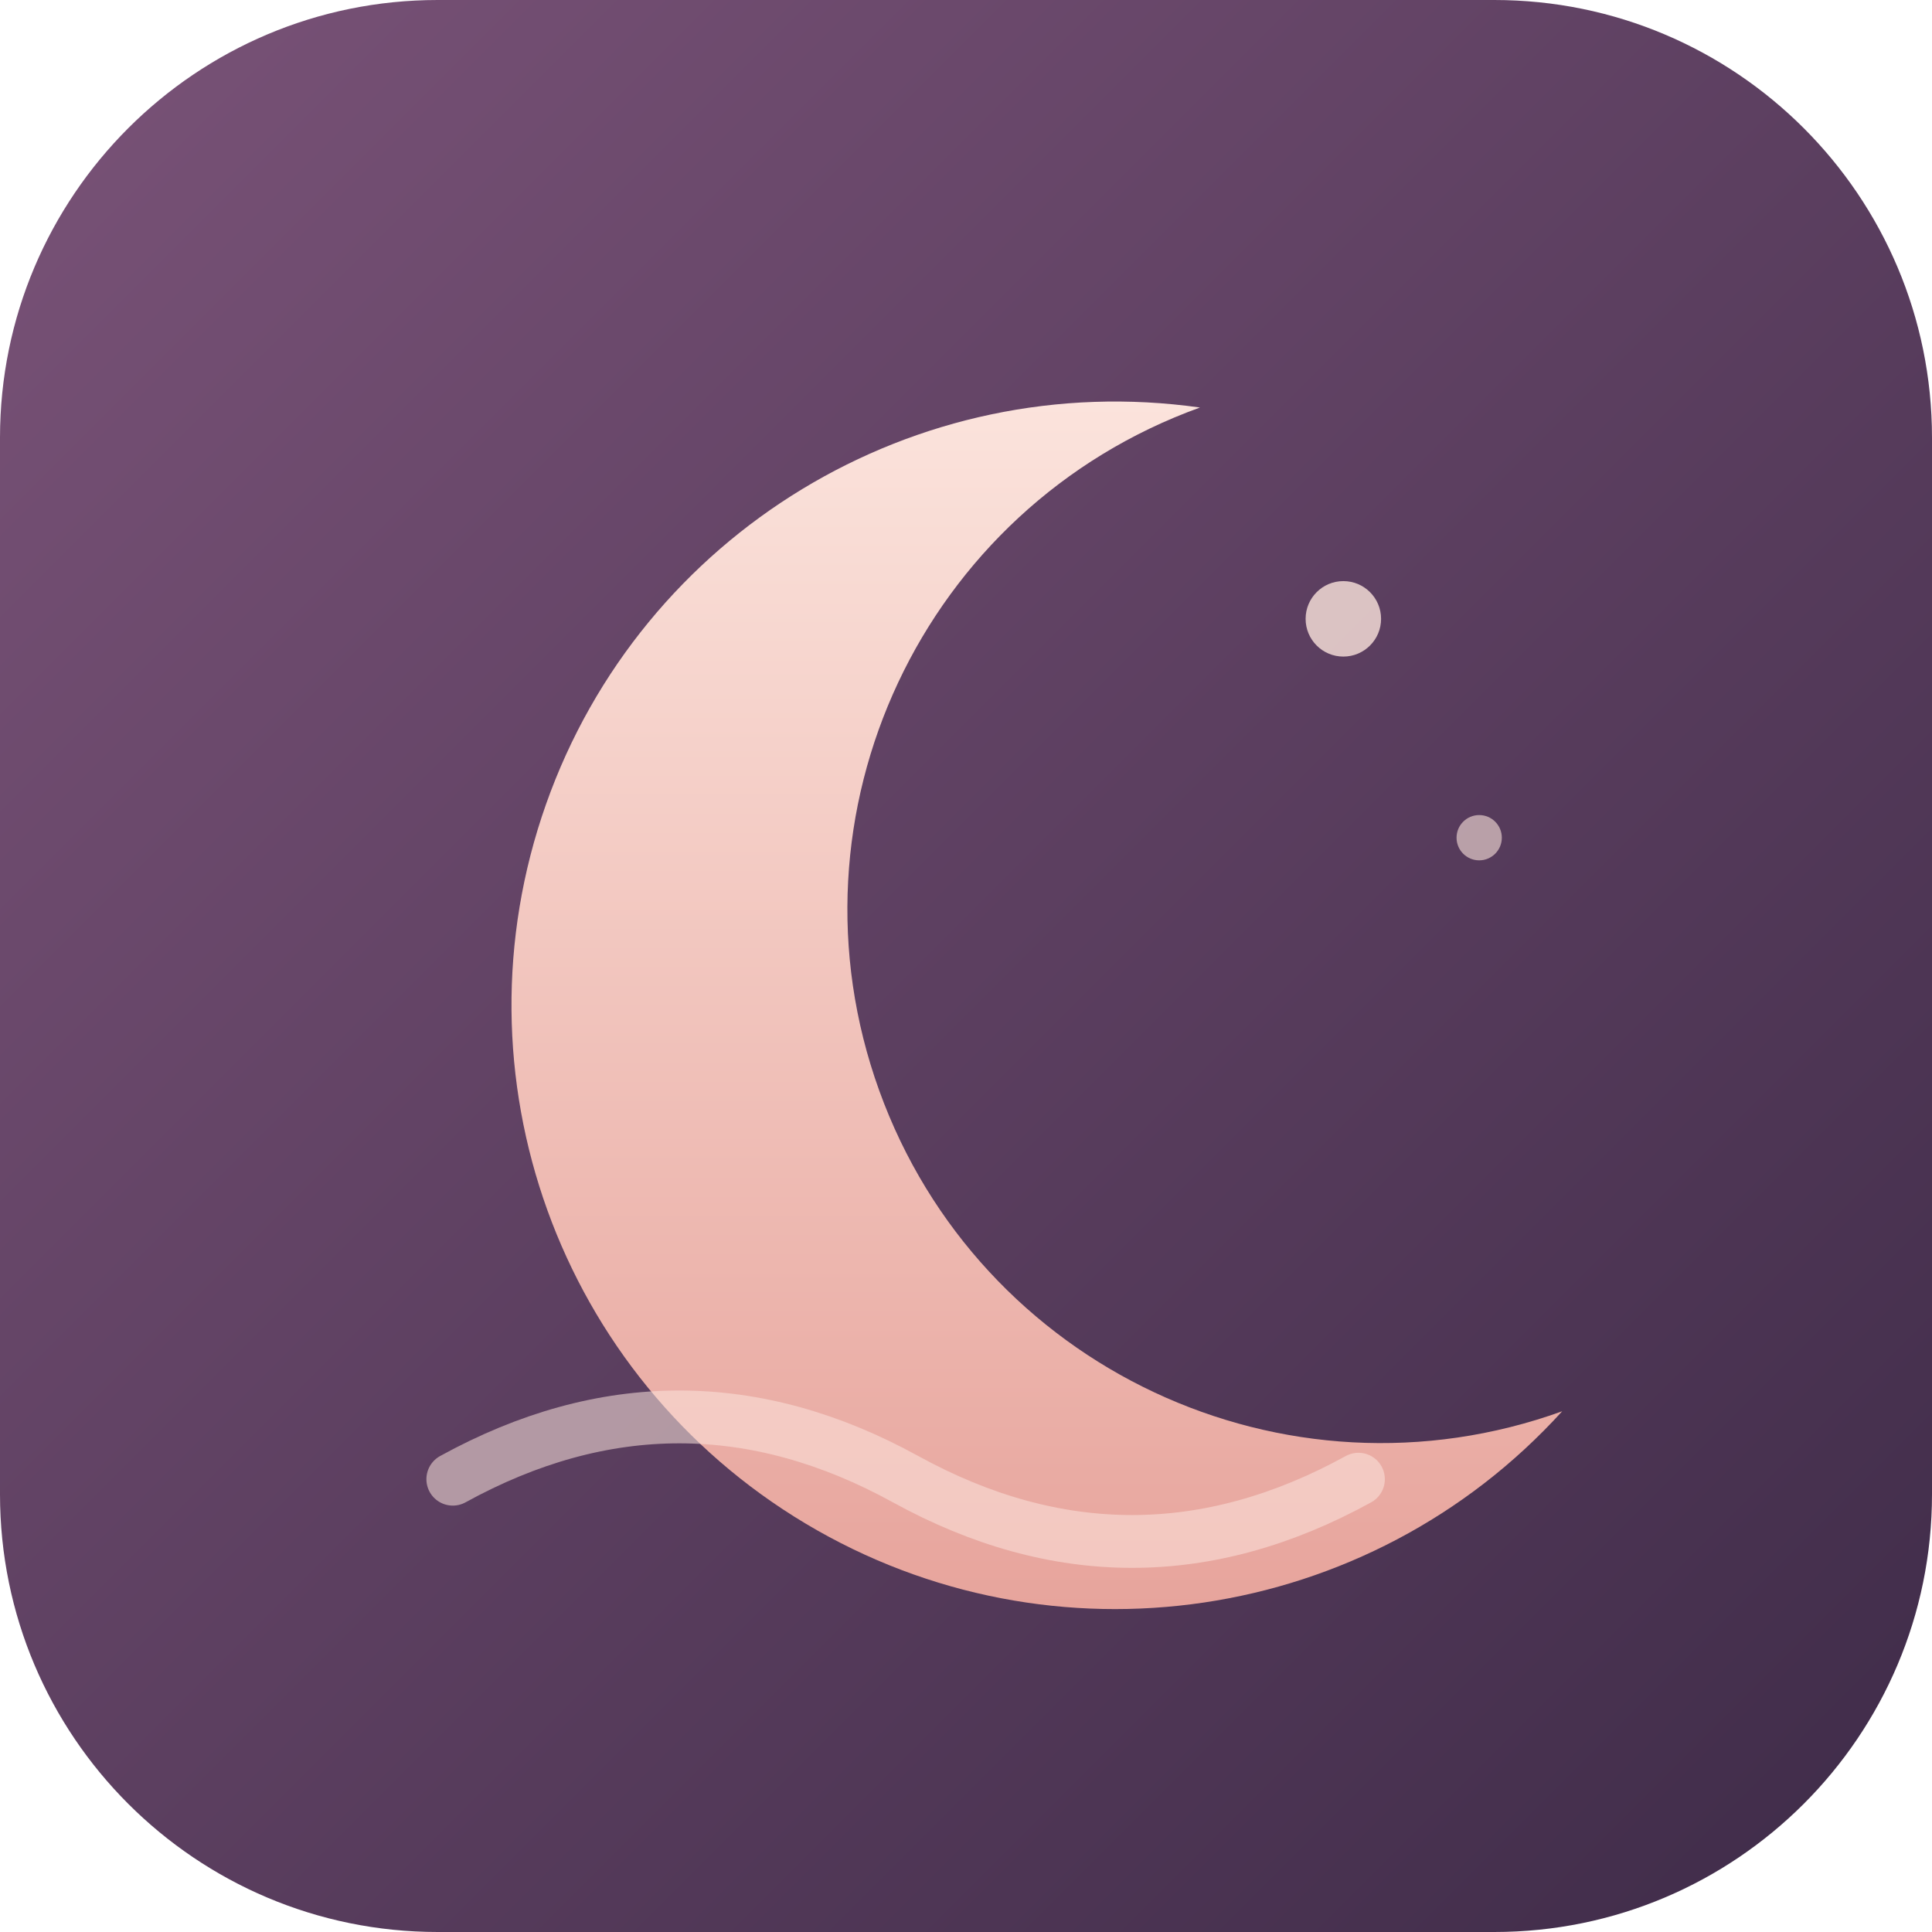
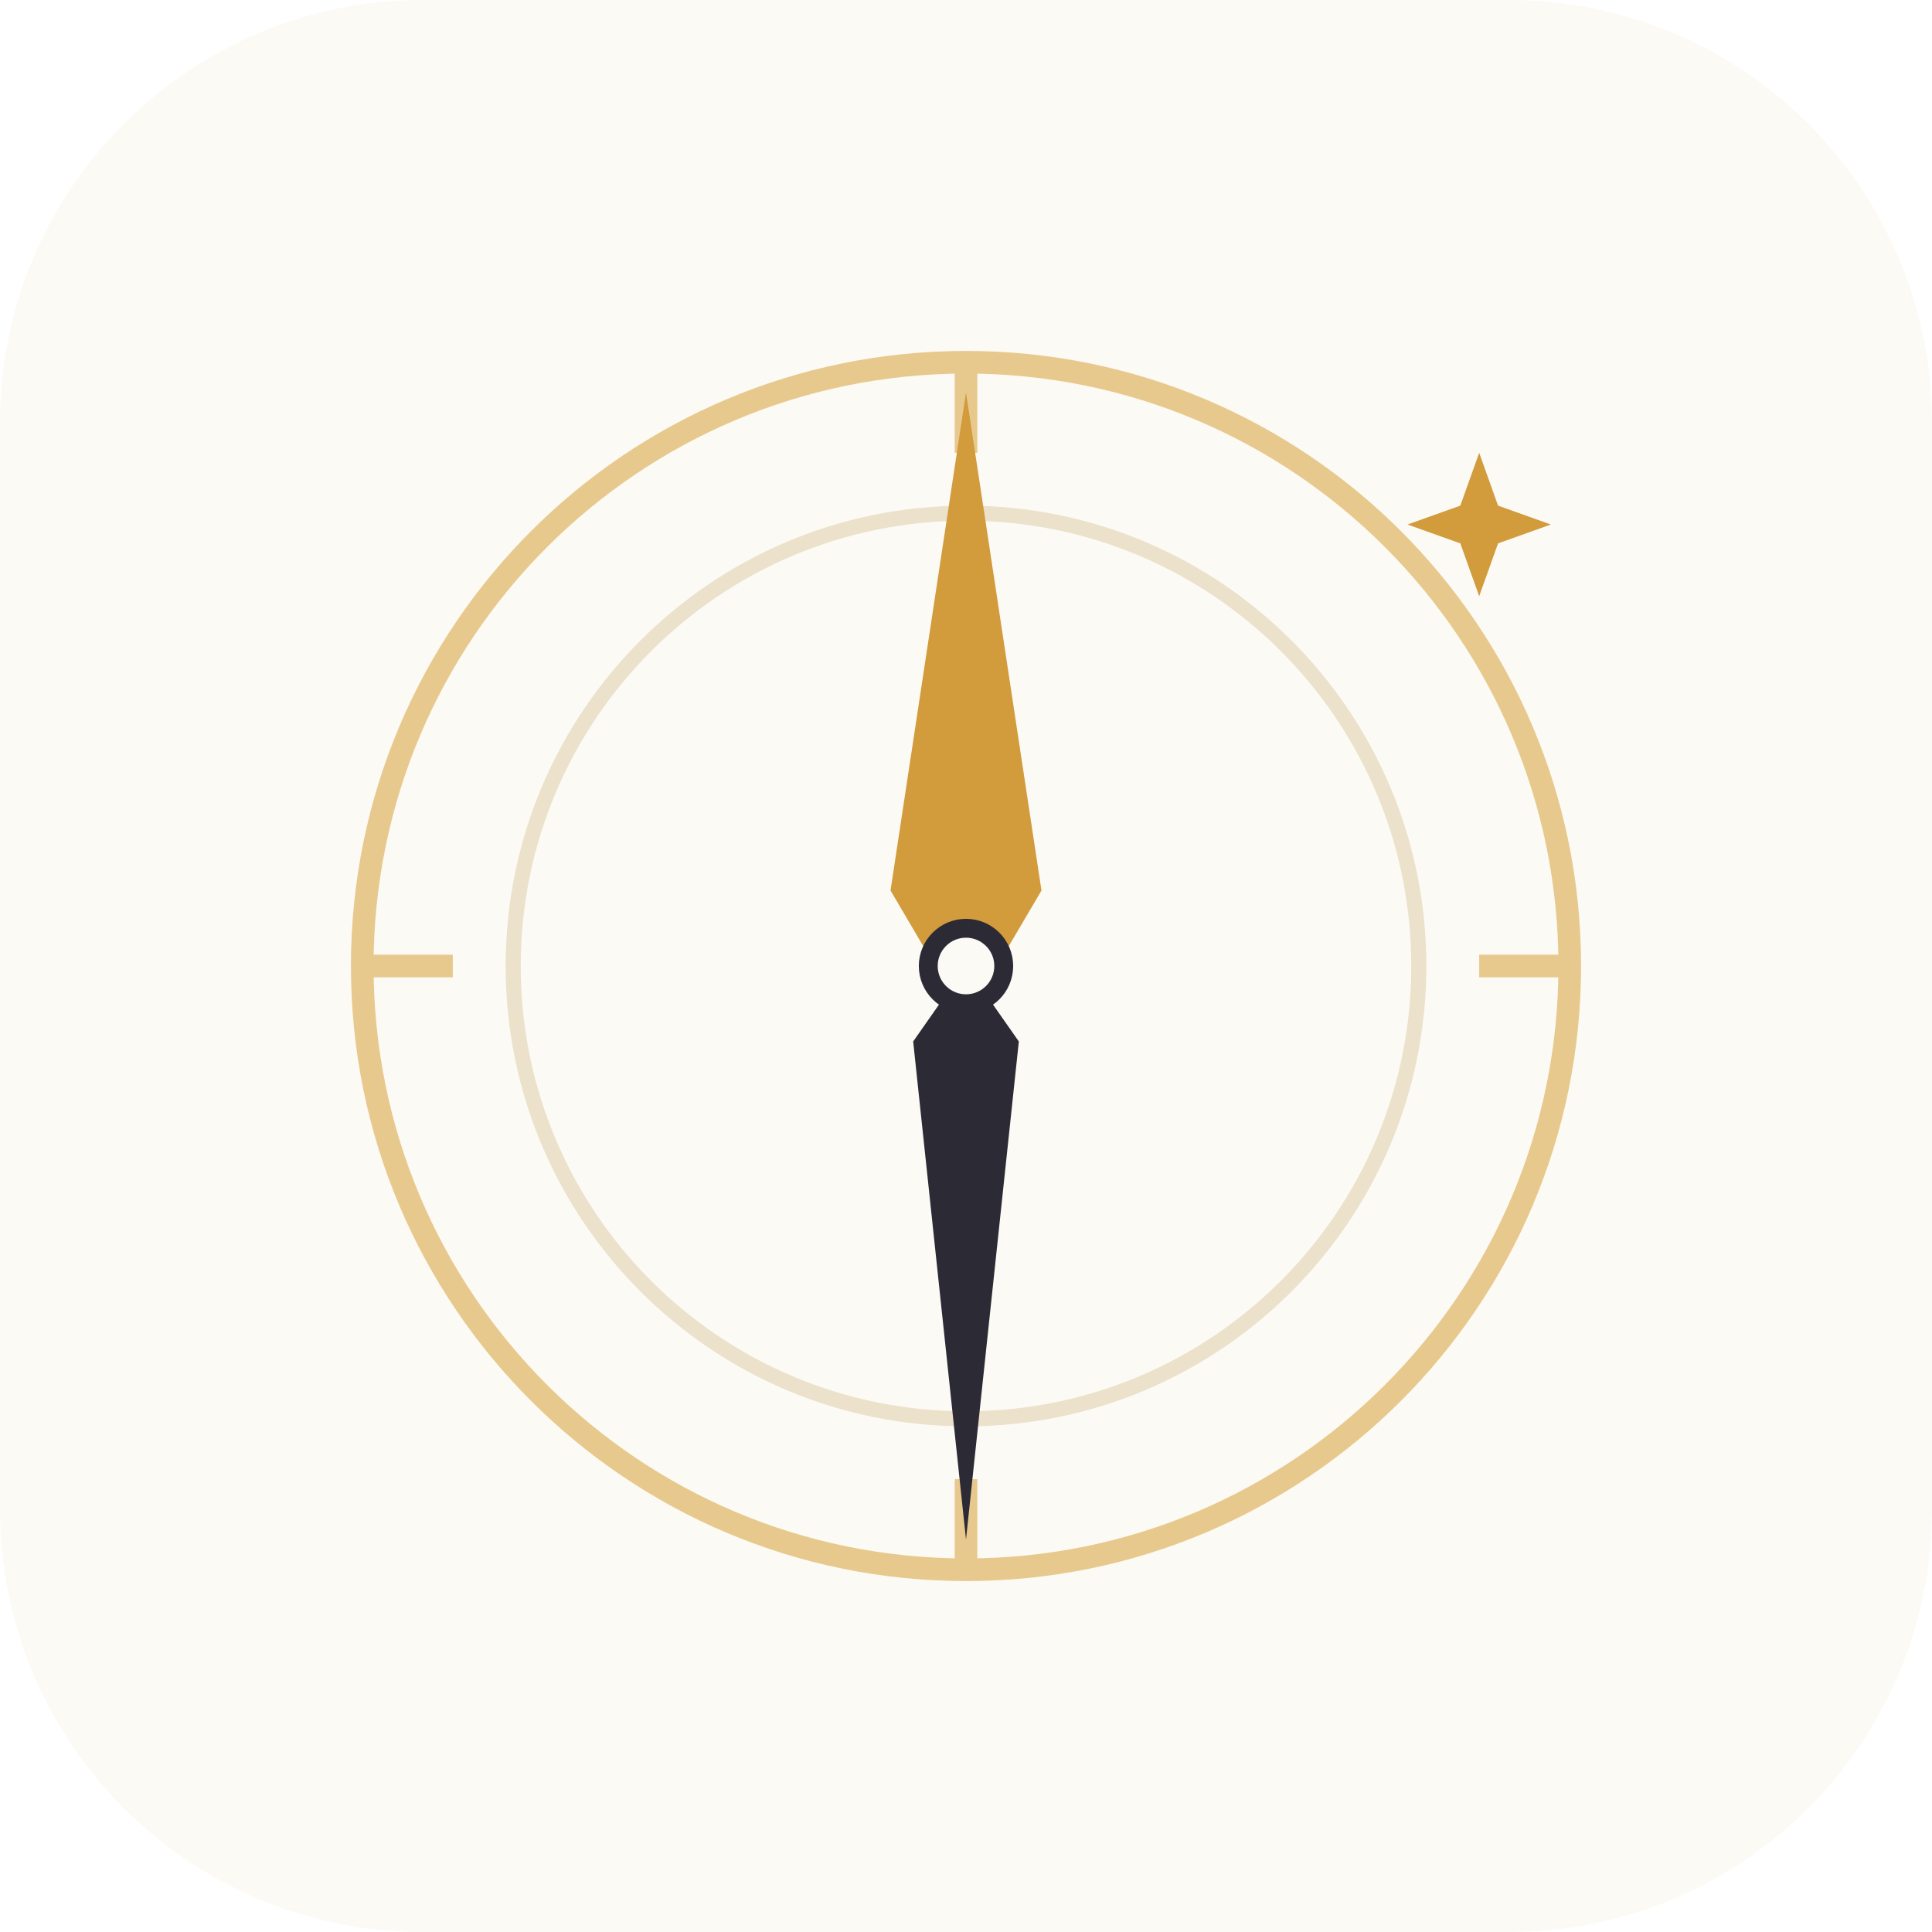
<svg xmlns="http://www.w3.org/2000/svg" viewBox="0 0 512 512">
-   <defs>
-     <linearGradient id="g" x1="0" y1="0" x2="1" y2="1">
-       <stop offset="0" stop-color="#7A5378" />
-       <stop offset="1" stop-color="#3E2B48" />
-     </linearGradient>
-     <linearGradient id="m" x1="0" y1="0" x2="0" y2="1">
-       <stop offset="0" stop-color="#FBE3DC" />
-       <stop offset="1" stop-color="#E7A49C" />
-     </linearGradient>
-   </defs>
-   <rect width="512" height="512" rx="116" fill="url(#g)" />
-   <path d="M318 108a160 160 0 1 0 96 266A132 132 0 0 1 318 108Z" fill="url(#m)" />
-   <circle cx="356" cy="164" r="10" fill="#FBE3DC" opacity=".8" />
-   <circle cx="392" cy="222" r="6" fill="#FBE3DC" opacity=".6" />
-   <path d="M120 392c40-22 80-22 120 0s80 22 120 0" stroke="#FBE3DC" stroke-width="14" fill="none" stroke-linecap="round" opacity=".55" />
+   <rect width="512" height="512" rx="112" fill="#fcfaf5" />
+   <circle cx="256" cy="256" r="160" fill="none" stroke="#e8c98d" stroke-width="6" />
+   <circle cx="256" cy="256" r="120" fill="none" stroke="#ece1cb" stroke-width="4" />
+   <g stroke="#e8c98d" stroke-width="6">
+     <line x1="256" y1="96" x2="256" y2="120" />
+     <line x1="256" y1="392" x2="256" y2="416" />
+     <line x1="96" y1="256" x2="120" y2="256" />
+     <line x1="392" y1="256" x2="416" y2="256" />
+   </g>
+   <path d="M256 104 L276 236 L256 270 L236 236 Z" fill="#d29b3c" />
+   <path d="M256 408 L270 276 L256 256 L242 276 Z" fill="#2c2a35" />
+   <path d="M392 120 l5 14 14 5 -14 5 -5 14 -5 -14 -14 -5 14 -5Z" fill="#d29b3c" />
+   <circle cx="256" cy="256" r="10" fill="#fcfaf5" stroke="#2c2a35" stroke-width="5" />
</svg>
